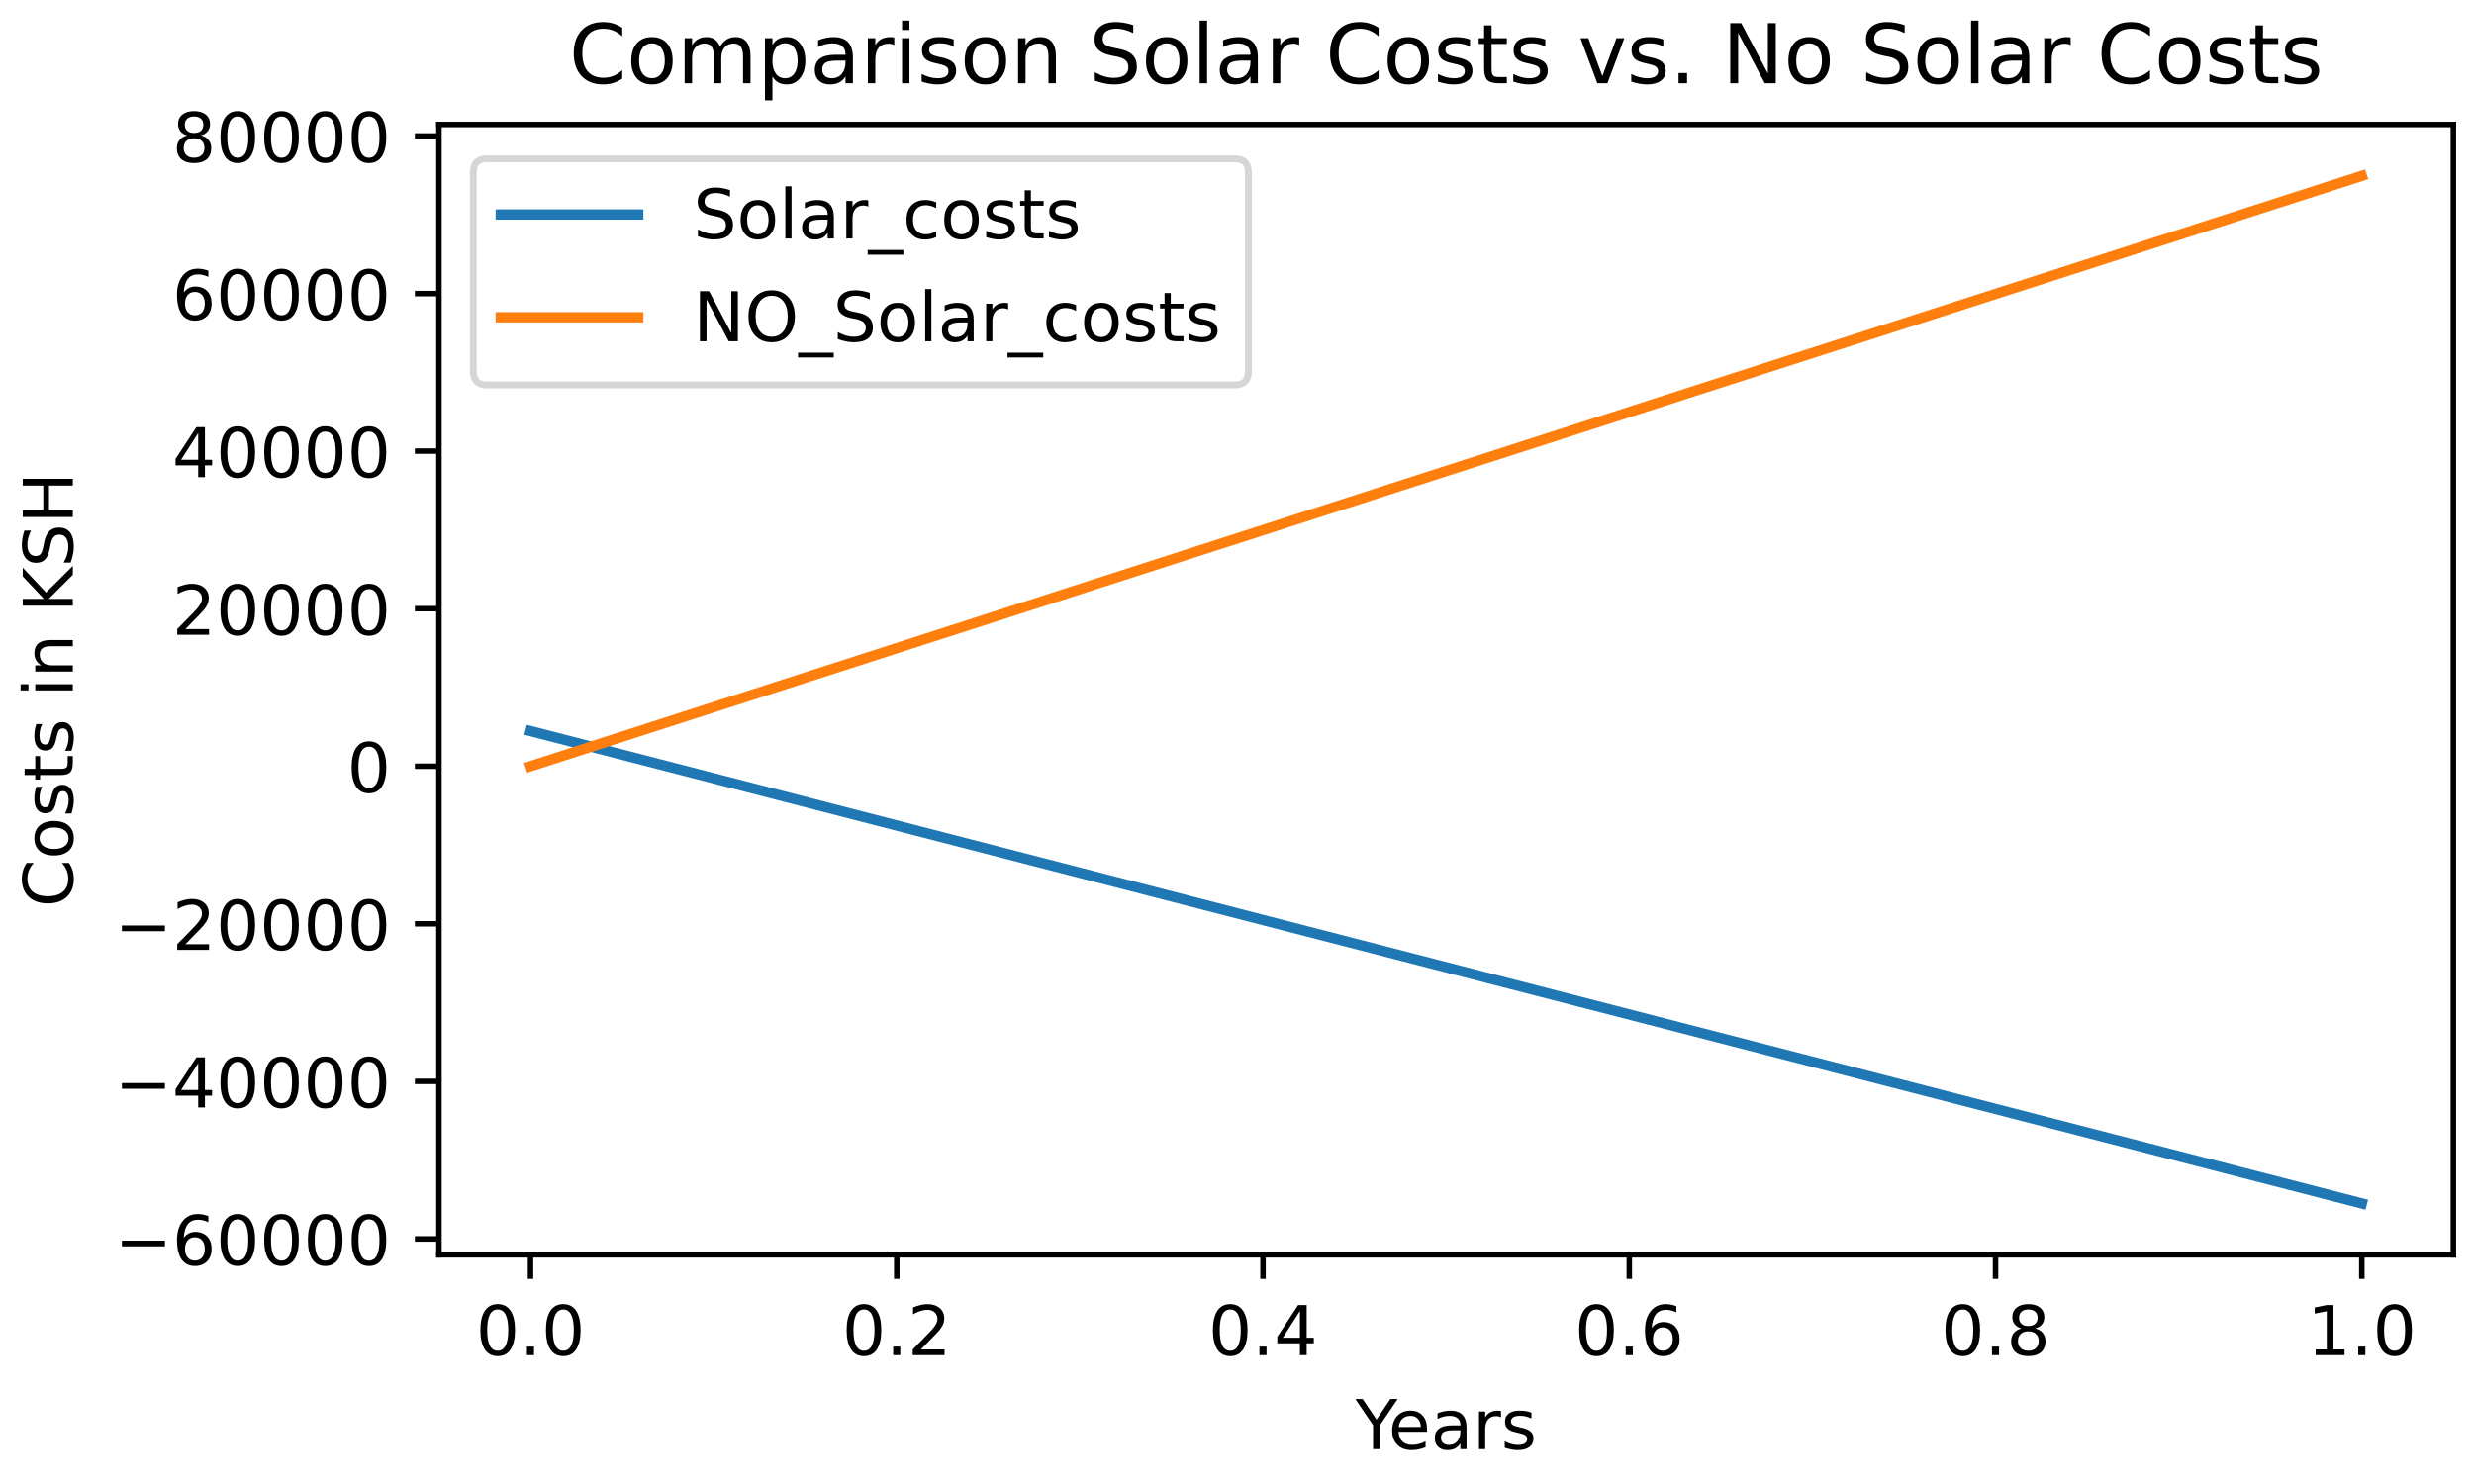
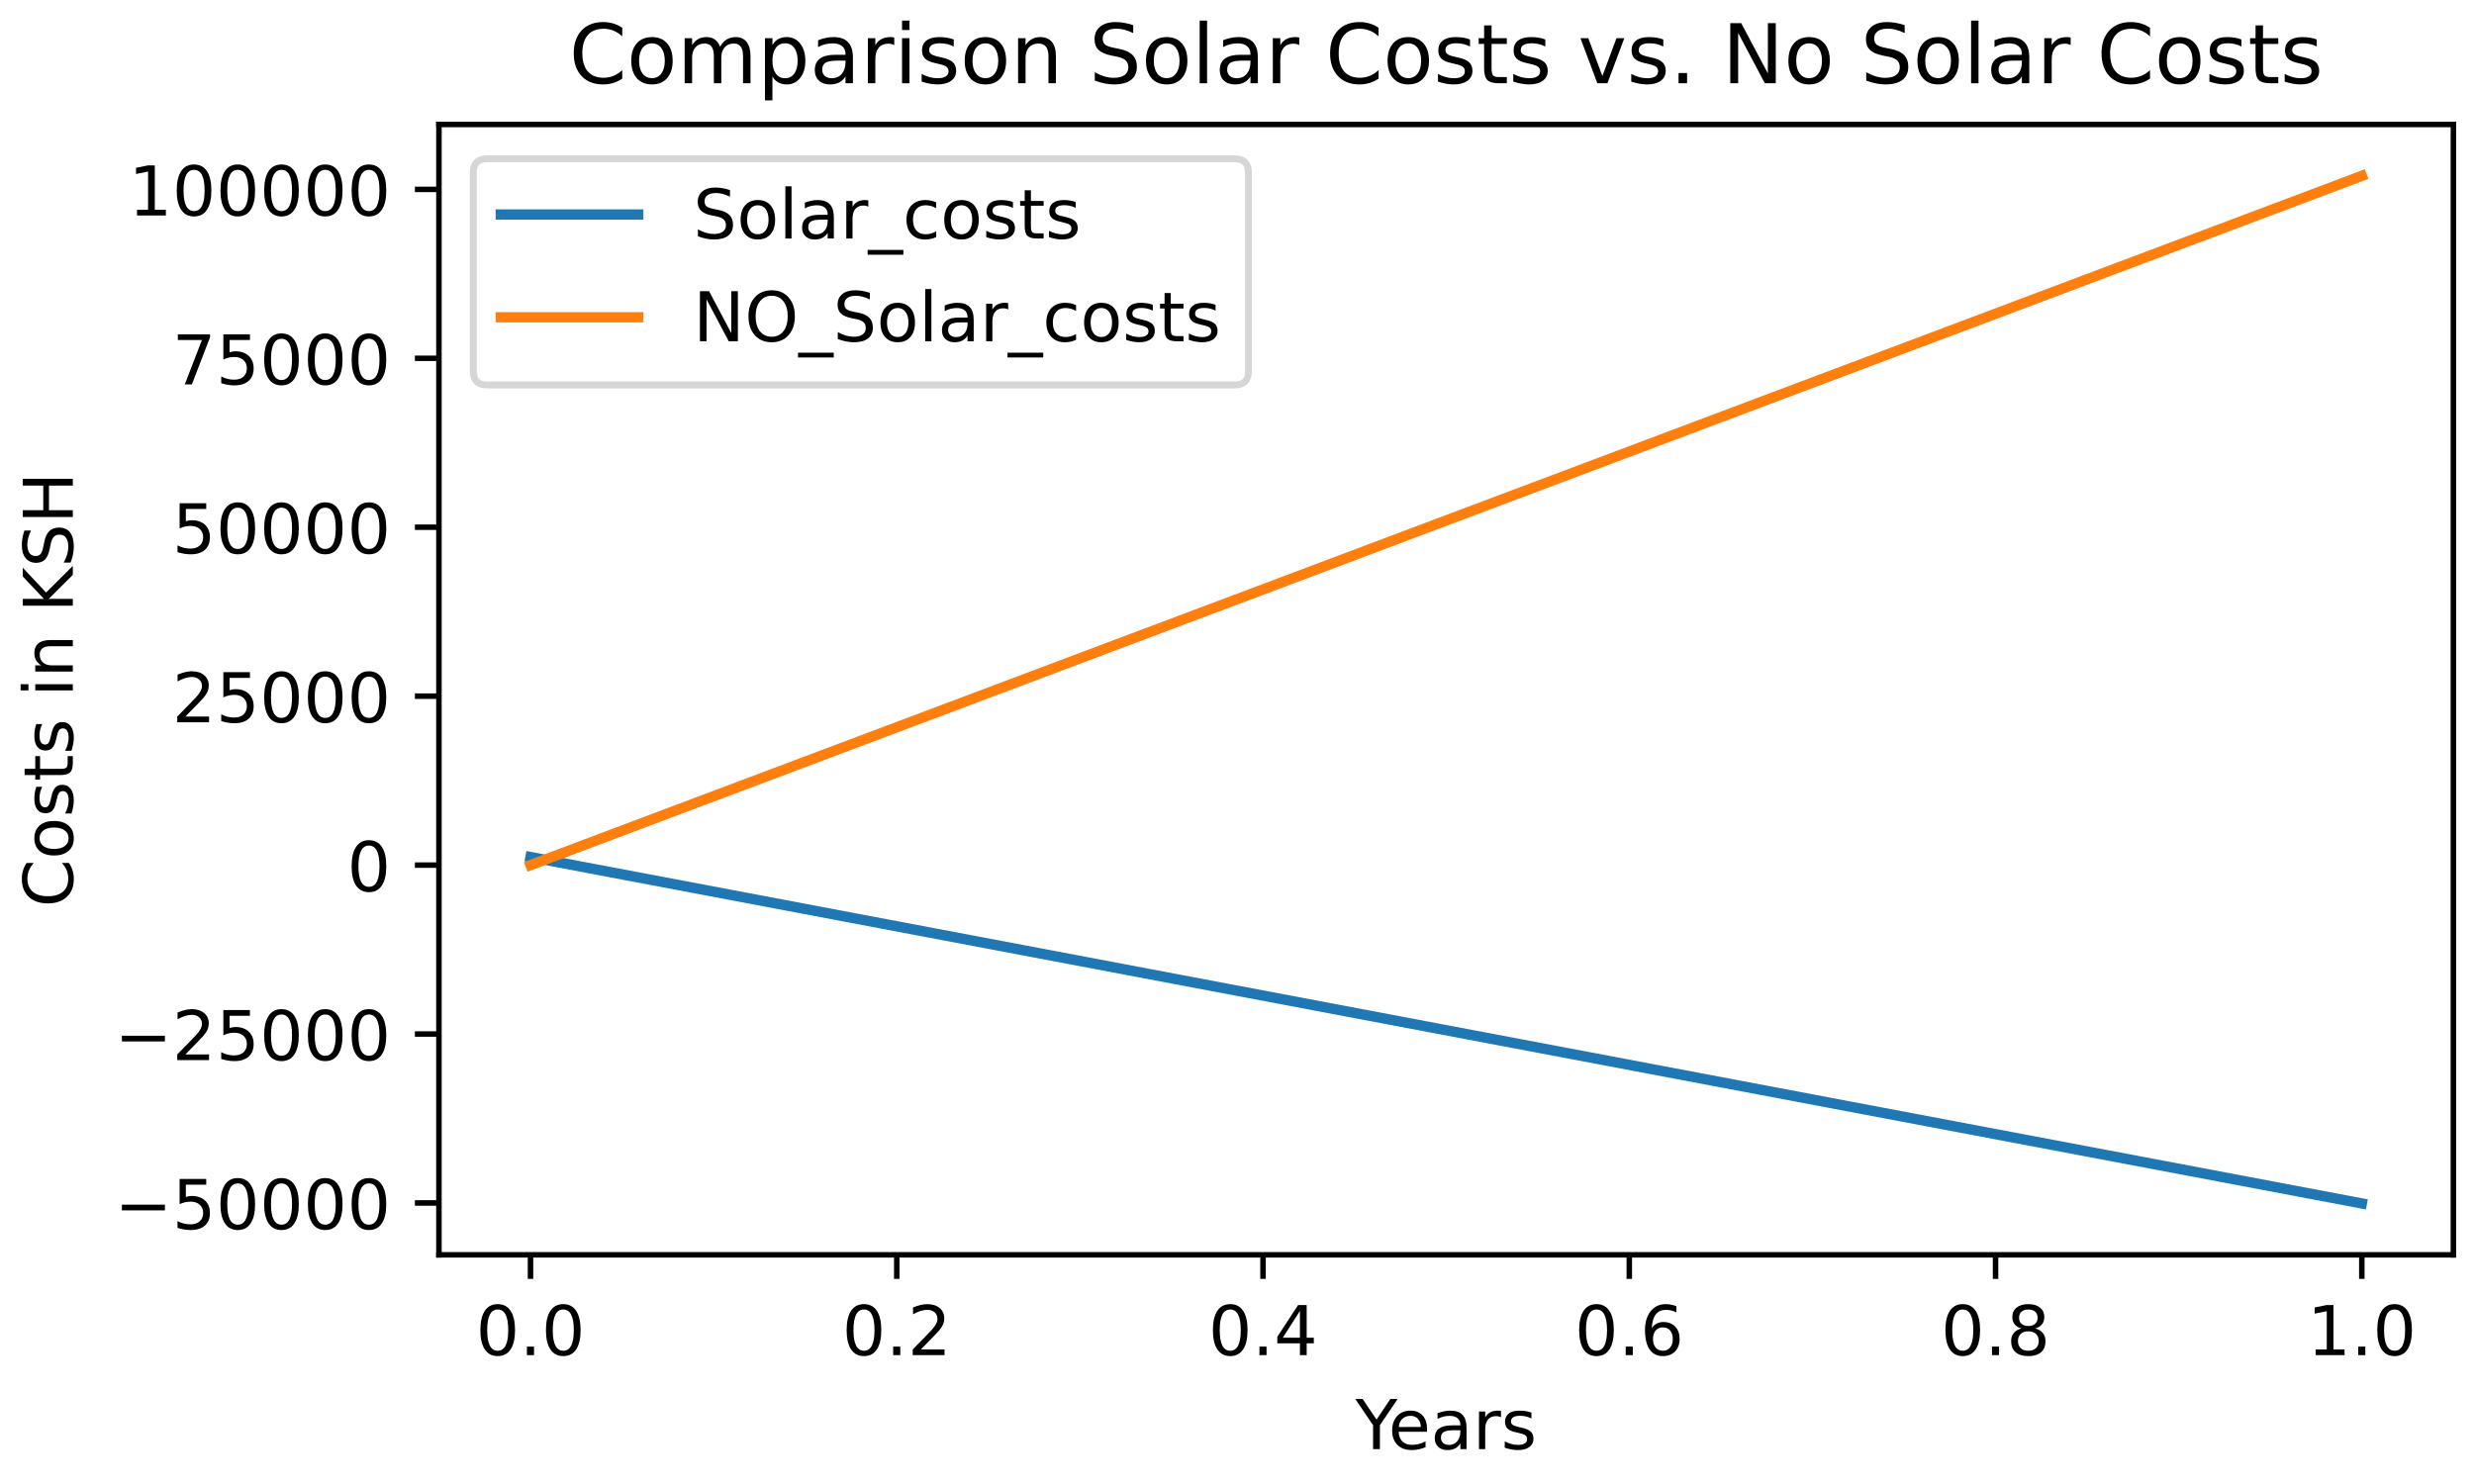
<svg xmlns="http://www.w3.org/2000/svg" xmlns:xlink="http://www.w3.org/1999/xlink" width="360pt" height="216pt" viewBox="0 0 360 216" version="1.1">
  <defs>
    <style type="text/css">*{stroke-linejoin: round; stroke-linecap: butt}</style>
  </defs>
  <g id="figure_1">
    <g id="patch_1">
      <path d="M 0 216  L 360 216  L 360 0  L 0 0  z " style="fill: #ffffff" />
    </g>
    <g id="axes_1">
      <g id="patch_2">
        <path d="M 63.871 182.644  L 357 182.644  L 357 18.118  L 63.871 18.118  z " style="fill: #ffffff" />
      </g>
      <g id="matplotlib.axis_1">
        <g id="xtick_1">
          <g id="line2d_1">
            <defs>
-               <path id="mde63a8740f" d="M 0 0  L 0 3.5  " style="stroke: #000000; stroke-width: 0.8" />
-             </defs>
-             <g>
-               <use xlink:href="#mde63a8740f" x="77.195" y="182.644" style="stroke: #000000; stroke-width: 0.8" />
+               <path id="m8842b453f6" d="M 0 0  L 0 3.5  " style="stroke: #000000; stroke-width: 0.8" />
+             </defs>
+             <g>
+               <use xlink:href="#m8842b453f6" x="77.195" y="182.644" style="stroke: #000000; stroke-width: 0.8" />
            </g>
          </g>
          <g id="text_1">
            <g transform="translate(69.24304 197.2419) scale(0.1 -0.1)">
              <defs>
                <path id="DejaVuSans-30" d="M 2034 4250  Q 1547 4250 1301 3770  Q 1056 3291 1056 2328  Q 1056 1369 1301 889  Q 1547 409 2034 409  Q 2525 409 2770 889  Q 3016 1369 3016 2328  Q 3016 3291 2770 3770  Q 2525 4250 2034 4250  z M 2034 4750  Q 2819 4750 3233 4129  Q 3647 3509 3647 2328  Q 3647 1150 3233 529  Q 2819 -91 2034 -91  Q 1250 -91 836 529  Q 422 1150 422 2328  Q 422 3509 836 4129  Q 1250 4750 2034 4750  z " transform="scale(0.015625)" />
                <path id="DejaVuSans-2e" d="M 684 794  L 1344 794  L 1344 0  L 684 0  L 684 794  z " transform="scale(0.015625)" />
              </defs>
              <use xlink:href="#DejaVuSans-30" />
              <use xlink:href="#DejaVuSans-2e" x="63.623" />
              <use xlink:href="#DejaVuSans-30" x="95.41" />
            </g>
          </g>
        </g>
        <g id="xtick_2">
          <g id="line2d_2">
            <g>
-               <use xlink:href="#mde63a8740f" x="130.491" y="182.644" style="stroke: #000000; stroke-width: 0.8" />
+               <use xlink:href="#m8842b453f6" x="130.491" y="182.644" style="stroke: #000000; stroke-width: 0.8" />
            </g>
          </g>
          <g id="text_2">
            <g transform="translate(122.5393 197.2419) scale(0.1 -0.1)">
              <defs>
                <path id="DejaVuSans-32" d="M 1228 531  L 3431 531  L 3431 0  L 469 0  L 469 531  Q 828 903 1448 1529  Q 2069 2156 2228 2338  Q 2531 2678 2651 2914  Q 2772 3150 2772 3378  Q 2772 3750 2511 3984  Q 2250 4219 1831 4219  Q 1534 4219 1204 4116  Q 875 4013 500 3803  L 500 4441  Q 881 4594 1212 4672  Q 1544 4750 1819 4750  Q 2544 4750 2975 4387  Q 3406 4025 3406 3419  Q 3406 3131 3298 2873  Q 3191 2616 2906 2266  Q 2828 2175 2409 1742  Q 1991 1309 1228 531  z " transform="scale(0.015625)" />
              </defs>
              <use xlink:href="#DejaVuSans-30" />
              <use xlink:href="#DejaVuSans-2e" x="63.623" />
              <use xlink:href="#DejaVuSans-32" x="95.41" />
            </g>
          </g>
        </g>
        <g id="xtick_3">
          <g id="line2d_3">
            <g>
-               <use xlink:href="#mde63a8740f" x="183.787" y="182.644" style="stroke: #000000; stroke-width: 0.8" />
+               <use xlink:href="#m8842b453f6" x="183.787" y="182.644" style="stroke: #000000; stroke-width: 0.8" />
            </g>
          </g>
          <g id="text_3">
            <g transform="translate(175.8355 197.2419) scale(0.1 -0.1)">
              <defs>
                <path id="DejaVuSans-34" d="M 2419 4116  L 825 1625  L 2419 1625  L 2419 4116  z M 2253 4666  L 3047 4666  L 3047 1625  L 3713 1625  L 3713 1100  L 3047 1100  L 3047 0  L 2419 0  L 2419 1100  L 313 1100  L 313 1709  L 2253 4666  z " transform="scale(0.015625)" />
              </defs>
              <use xlink:href="#DejaVuSans-30" />
              <use xlink:href="#DejaVuSans-2e" x="63.623" />
              <use xlink:href="#DejaVuSans-34" x="95.41" />
            </g>
          </g>
        </g>
        <g id="xtick_4">
          <g id="line2d_4">
            <g>
-               <use xlink:href="#mde63a8740f" x="237.083" y="182.644" style="stroke: #000000; stroke-width: 0.8" />
+               <use xlink:href="#m8842b453f6" x="237.083" y="182.644" style="stroke: #000000; stroke-width: 0.8" />
            </g>
          </g>
          <g id="text_4">
            <g transform="translate(229.1317 197.2419) scale(0.1 -0.1)">
              <defs>
                <path id="DejaVuSans-36" d="M 2113 2584  Q 1688 2584 1439 2293  Q 1191 2003 1191 1497  Q 1191 994 1439 701  Q 1688 409 2113 409  Q 2538 409 2786 701  Q 3034 994 3034 1497  Q 3034 2003 2786 2293  Q 2538 2584 2113 2584  z M 3366 4563  L 3366 3988  Q 3128 4100 2886 4159  Q 2644 4219 2406 4219  Q 1781 4219 1451 3797  Q 1122 3375 1075 2522  Q 1259 2794 1537 2939  Q 1816 3084 2150 3084  Q 2853 3084 3261 2657  Q 3669 2231 3669 1497  Q 3669 778 3244 343  Q 2819 -91 2113 -91  Q 1303 -91 875 529  Q 447 1150 447 2328  Q 447 3434 972 4092  Q 1497 4750 2381 4750  Q 2619 4750 2861 4703  Q 3103 4656 3366 4563  z " transform="scale(0.015625)" />
              </defs>
              <use xlink:href="#DejaVuSans-30" />
              <use xlink:href="#DejaVuSans-2e" x="63.623" />
              <use xlink:href="#DejaVuSans-36" x="95.41" />
            </g>
          </g>
        </g>
        <g id="xtick_5">
          <g id="line2d_5">
            <g>
-               <use xlink:href="#mde63a8740f" x="290.379" y="182.644" style="stroke: #000000; stroke-width: 0.8" />
+               <use xlink:href="#m8842b453f6" x="290.379" y="182.644" style="stroke: #000000; stroke-width: 0.8" />
            </g>
          </g>
          <g id="text_5">
            <g transform="translate(282.4279 197.2419) scale(0.1 -0.1)">
              <defs>
                <path id="DejaVuSans-38" d="M 2034 2216  Q 1584 2216 1326 1975  Q 1069 1734 1069 1313  Q 1069 891 1326 650  Q 1584 409 2034 409  Q 2484 409 2743 651  Q 3003 894 3003 1313  Q 3003 1734 2745 1975  Q 2488 2216 2034 2216  z M 1403 2484  Q 997 2584 770 2862  Q 544 3141 544 3541  Q 544 4100 942 4425  Q 1341 4750 2034 4750  Q 2731 4750 3128 4425  Q 3525 4100 3525 3541  Q 3525 3141 3298 2862  Q 3072 2584 2669 2484  Q 3125 2378 3379 2068  Q 3634 1759 3634 1313  Q 3634 634 3220 271  Q 2806 -91 2034 -91  Q 1263 -91 848 271  Q 434 634 434 1313  Q 434 1759 690 2068  Q 947 2378 1403 2484  z M 1172 3481  Q 1172 3119 1398 2916  Q 1625 2713 2034 2713  Q 2441 2713 2670 2916  Q 2900 3119 2900 3481  Q 2900 3844 2670 4047  Q 2441 4250 2034 4250  Q 1625 4250 1398 4047  Q 1172 3844 1172 3481  z " transform="scale(0.015625)" />
              </defs>
              <use xlink:href="#DejaVuSans-30" />
              <use xlink:href="#DejaVuSans-2e" x="63.623" />
              <use xlink:href="#DejaVuSans-38" x="95.41" />
            </g>
          </g>
        </g>
        <g id="xtick_6">
          <g id="line2d_6">
            <g>
-               <use xlink:href="#mde63a8740f" x="343.676" y="182.644" style="stroke: #000000; stroke-width: 0.8" />
+               <use xlink:href="#m8842b453f6" x="343.676" y="182.644" style="stroke: #000000; stroke-width: 0.8" />
            </g>
          </g>
          <g id="text_6">
            <g transform="translate(335.7241 197.2419) scale(0.1 -0.1)">
              <defs>
                <path id="DejaVuSans-31" d="M 794 531  L 1825 531  L 1825 4091  L 703 3866  L 703 4441  L 1819 4666  L 2450 4666  L 2450 531  L 3481 531  L 3481 0  L 794 0  L 794 531  z " transform="scale(0.015625)" />
              </defs>
              <use xlink:href="#DejaVuSans-31" />
              <use xlink:href="#DejaVuSans-2e" x="63.623" />
              <use xlink:href="#DejaVuSans-30" x="95.41" />
            </g>
          </g>
        </g>
        <g id="text_7">
          <g transform="translate(197.243 210.9201) scale(0.1 -0.1)">
            <defs>
              <path id="DejaVuSans-59" d="M -13 4666  L 666 4666  L 1959 2747  L 3244 4666  L 3922 4666  L 2272 2222  L 2272 0  L 1638 0  L 1638 2222  L -13 4666  z " transform="scale(0.015625)" />
              <path id="DejaVuSans-65" d="M 3597 1894  L 3597 1613  L 953 1613  Q 991 1019 1311 708  Q 1631 397 2203 397  Q 2534 397 2845 478  Q 3156 559 3463 722  L 3463 178  Q 3153 47 2828 -22  Q 2503 -91 2169 -91  Q 1331 -91 842 396  Q 353 884 353 1716  Q 353 2575 817 3079  Q 1281 3584 2069 3584  Q 2775 3584 3186 3129  Q 3597 2675 3597 1894  z M 3022 2063  Q 3016 2534 2758 2815  Q 2500 3097 2075 3097  Q 1594 3097 1305 2825  Q 1016 2553 972 2059  L 3022 2063  z " transform="scale(0.015625)" />
              <path id="DejaVuSans-61" d="M 2194 1759  Q 1497 1759 1228 1600  Q 959 1441 959 1056  Q 959 750 1161 570  Q 1363 391 1709 391  Q 2188 391 2477 730  Q 2766 1069 2766 1631  L 2766 1759  L 2194 1759  z M 3341 1997  L 3341 0  L 2766 0  L 2766 531  Q 2569 213 2275 61  Q 1981 -91 1556 -91  Q 1019 -91 701 211  Q 384 513 384 1019  Q 384 1609 779 1909  Q 1175 2209 1959 2209  L 2766 2209  L 2766 2266  Q 2766 2663 2505 2880  Q 2244 3097 1772 3097  Q 1472 3097 1187 3025  Q 903 2953 641 2809  L 641 3341  Q 956 3463 1253 3523  Q 1550 3584 1831 3584  Q 2591 3584 2966 3190  Q 3341 2797 3341 1997  z " transform="scale(0.015625)" />
              <path id="DejaVuSans-72" d="M 2631 2963  Q 2534 3019 2420 3045  Q 2306 3072 2169 3072  Q 1681 3072 1420 2755  Q 1159 2438 1159 1844  L 1159 0  L 581 0  L 581 3500  L 1159 3500  L 1159 2956  Q 1341 3275 1631 3429  Q 1922 3584 2338 3584  Q 2397 3584 2469 3576  Q 2541 3569 2628 3553  L 2631 2963  z " transform="scale(0.015625)" />
              <path id="DejaVuSans-73" d="M 2834 3397  L 2834 2853  Q 2591 2978 2328 3040  Q 2066 3103 1784 3103  Q 1356 3103 1142 2972  Q 928 2841 928 2578  Q 928 2378 1081 2264  Q 1234 2150 1697 2047  L 1894 2003  Q 2506 1872 2764 1633  Q 3022 1394 3022 966  Q 3022 478 2636 193  Q 2250 -91 1575 -91  Q 1294 -91 989 -36  Q 684 19 347 128  L 347 722  Q 666 556 975 473  Q 1284 391 1588 391  Q 1994 391 2212 530  Q 2431 669 2431 922  Q 2431 1156 2273 1281  Q 2116 1406 1581 1522  L 1381 1569  Q 847 1681 609 1914  Q 372 2147 372 2553  Q 372 3047 722 3315  Q 1072 3584 1716 3584  Q 2034 3584 2315 3537  Q 2597 3491 2834 3397  z " transform="scale(0.015625)" />
            </defs>
            <use xlink:href="#DejaVuSans-59" />
            <use xlink:href="#DejaVuSans-65" x="47.834" />
            <use xlink:href="#DejaVuSans-61" x="109.357" />
            <use xlink:href="#DejaVuSans-72" x="170.637" />
            <use xlink:href="#DejaVuSans-73" x="211.75" />
          </g>
        </g>
      </g>
      <g id="matplotlib.axis_2">
        <g id="ytick_1">
          <g id="line2d_7">
            <defs>
-               <path id="m57708ed0dc" d="M 0 0  L -3.5 0  " style="stroke: #000000; stroke-width: 0.8" />
-             </defs>
-             <g>
-               <use xlink:href="#m57708ed0dc" x="63.871" y="180.327" style="stroke: #000000; stroke-width: 0.8" />
+               <path id="m6900ee5a90" d="M 0 0  L -3.5 0  " style="stroke: #000000; stroke-width: 0.8" />
+             </defs>
+             <g>
+               <use xlink:href="#m6900ee5a90" x="63.871" y="175.094" style="stroke: #000000; stroke-width: 0.8" />
            </g>
          </g>
          <g id="text_8">
-             <g transform="translate(16.67836 184.1263) scale(0.1 -0.1)">
+             <g transform="translate(16.67836 178.8933) scale(0.1 -0.1)">
              <defs>
                <path id="DejaVuSans-2212" d="M 678 2272  L 4684 2272  L 4684 1741  L 678 1741  L 678 2272  z " transform="scale(0.015625)" />
+                 <path id="DejaVuSans-35" d="M 691 4666  L 3169 4666  L 3169 4134  L 1269 4134  L 1269 2991  Q 1406 3038 1543 3061  Q 1681 3084 1819 3084  Q 2600 3084 3056 2656  Q 3513 2228 3513 1497  Q 3513 744 3044 326  Q 2575 -91 1722 -91  Q 1428 -91 1123 -41  Q 819 9 494 109  L 494 744  Q 775 591 1075 516  Q 1375 441 1709 441  Q 2250 441 2565 725  Q 2881 1009 2881 1497  Q 2881 1984 2565 2268  Q 2250 2553 1709 2553  Q 1456 2553 1204 2497  Q 953 2441 691 2322  L 691 4666  z " transform="scale(0.015625)" />
              </defs>
              <use xlink:href="#DejaVuSans-2212" />
-               <use xlink:href="#DejaVuSans-36" x="83.789" />
+               <use xlink:href="#DejaVuSans-35" x="83.789" />
              <use xlink:href="#DejaVuSans-30" x="147.412" />
              <use xlink:href="#DejaVuSans-30" x="211.035" />
              <use xlink:href="#DejaVuSans-30" x="274.658" />
              <use xlink:href="#DejaVuSans-30" x="338.281" />
            </g>
          </g>
        </g>
        <g id="ytick_2">
          <g id="line2d_8">
            <g>
-               <use xlink:href="#m57708ed0dc" x="63.871" y="157.394" style="stroke: #000000; stroke-width: 0.8" />
+               <use xlink:href="#m6900ee5a90" x="63.871" y="150.506" style="stroke: #000000; stroke-width: 0.8" />
            </g>
          </g>
          <g id="text_9">
-             <g transform="translate(16.67836 161.1931) scale(0.1 -0.1)">
+             <g transform="translate(16.67836 154.3049) scale(0.1 -0.1)">
              <use xlink:href="#DejaVuSans-2212" />
-               <use xlink:href="#DejaVuSans-34" x="83.789" />
-               <use xlink:href="#DejaVuSans-30" x="147.412" />
+               <use xlink:href="#DejaVuSans-32" x="83.789" />
+               <use xlink:href="#DejaVuSans-35" x="147.412" />
              <use xlink:href="#DejaVuSans-30" x="211.035" />
              <use xlink:href="#DejaVuSans-30" x="274.658" />
              <use xlink:href="#DejaVuSans-30" x="338.281" />
            </g>
          </g>
        </g>
        <g id="ytick_3">
          <g id="line2d_9">
            <g>
-               <use xlink:href="#m57708ed0dc" x="63.871" y="134.461" style="stroke: #000000; stroke-width: 0.8" />
+               <use xlink:href="#m6900ee5a90" x="63.871" y="125.917" style="stroke: #000000; stroke-width: 0.8" />
            </g>
          </g>
          <g id="text_10">
-             <g transform="translate(16.67836 138.2599) scale(0.1 -0.1)">
-               <use xlink:href="#DejaVuSans-2212" />
-               <use xlink:href="#DejaVuSans-32" x="83.789" />
-               <use xlink:href="#DejaVuSans-30" x="147.412" />
-               <use xlink:href="#DejaVuSans-30" x="211.035" />
-               <use xlink:href="#DejaVuSans-30" x="274.658" />
-               <use xlink:href="#DejaVuSans-30" x="338.281" />
+             <g transform="translate(50.50805 129.7166) scale(0.1 -0.1)">
+               <use xlink:href="#DejaVuSans-30" />
            </g>
          </g>
        </g>
        <g id="ytick_4">
          <g id="line2d_10">
            <g>
-               <use xlink:href="#m57708ed0dc" x="63.871" y="111.527" style="stroke: #000000; stroke-width: 0.8" />
+               <use xlink:href="#m6900ee5a90" x="63.871" y="101.329" style="stroke: #000000; stroke-width: 0.8" />
            </g>
          </g>
          <g id="text_11">
-             <g transform="translate(50.50805 115.3267) scale(0.1 -0.1)">
-               <use xlink:href="#DejaVuSans-30" />
+             <g transform="translate(25.05805 105.1282) scale(0.1 -0.1)">
+               <use xlink:href="#DejaVuSans-32" />
+               <use xlink:href="#DejaVuSans-35" x="63.623" />
+               <use xlink:href="#DejaVuSans-30" x="127.246" />
+               <use xlink:href="#DejaVuSans-30" x="190.869" />
+               <use xlink:href="#DejaVuSans-30" x="254.492" />
            </g>
          </g>
        </g>
        <g id="ytick_5">
          <g id="line2d_11">
            <g>
-               <use xlink:href="#m57708ed0dc" x="63.871" y="88.594" style="stroke: #000000; stroke-width: 0.8" />
+               <use xlink:href="#m6900ee5a90" x="63.871" y="76.741" style="stroke: #000000; stroke-width: 0.8" />
            </g>
          </g>
          <g id="text_12">
-             <g transform="translate(25.05805 92.39351) scale(0.1 -0.1)">
-               <use xlink:href="#DejaVuSans-32" />
+             <g transform="translate(25.05805 80.53981) scale(0.1 -0.1)">
+               <use xlink:href="#DejaVuSans-35" />
              <use xlink:href="#DejaVuSans-30" x="63.623" />
              <use xlink:href="#DejaVuSans-30" x="127.246" />
              <use xlink:href="#DejaVuSans-30" x="190.869" />
              <use xlink:href="#DejaVuSans-30" x="254.492" />
            </g>
          </g>
        </g>
        <g id="ytick_6">
          <g id="line2d_12">
            <g>
-               <use xlink:href="#m57708ed0dc" x="63.871" y="65.661" style="stroke: #000000; stroke-width: 0.8" />
+               <use xlink:href="#m6900ee5a90" x="63.871" y="52.152" style="stroke: #000000; stroke-width: 0.8" />
            </g>
          </g>
          <g id="text_13">
-             <g transform="translate(25.05805 69.4603) scale(0.1 -0.1)">
-               <use xlink:href="#DejaVuSans-34" />
+             <g transform="translate(25.05805 55.95144) scale(0.1 -0.1)">
+               <defs>
+                 <path id="DejaVuSans-37" d="M 525 4666  L 3525 4666  L 3525 4397  L 1831 0  L 1172 0  L 2766 4134  L 525 4134  L 525 4666  z " transform="scale(0.015625)" />
+               </defs>
+               <use xlink:href="#DejaVuSans-37" />
+               <use xlink:href="#DejaVuSans-35" x="63.623" />
+               <use xlink:href="#DejaVuSans-30" x="127.246" />
+               <use xlink:href="#DejaVuSans-30" x="190.869" />
+               <use xlink:href="#DejaVuSans-30" x="254.492" />
+             </g>
+           </g>
+         </g>
+         <g id="ytick_7">
+           <g id="line2d_13">
+             <g>
+               <use xlink:href="#m6900ee5a90" x="63.871" y="27.564" style="stroke: #000000; stroke-width: 0.8" />
+             </g>
+           </g>
+           <g id="text_14">
+             <g transform="translate(18.69555 31.36307) scale(0.1 -0.1)">
+               <use xlink:href="#DejaVuSans-31" />
              <use xlink:href="#DejaVuSans-30" x="63.623" />
              <use xlink:href="#DejaVuSans-30" x="127.246" />
              <use xlink:href="#DejaVuSans-30" x="190.869" />
              <use xlink:href="#DejaVuSans-30" x="254.492" />
-             </g>
-           </g>
-         </g>
-         <g id="ytick_7">
-           <g id="line2d_13">
-             <g>
-               <use xlink:href="#m57708ed0dc" x="63.871" y="42.728" style="stroke: #000000; stroke-width: 0.8" />
-             </g>
-           </g>
-           <g id="text_14">
-             <g transform="translate(25.05805 46.5271) scale(0.1 -0.1)">
-               <use xlink:href="#DejaVuSans-36" />
-               <use xlink:href="#DejaVuSans-30" x="63.623" />
-               <use xlink:href="#DejaVuSans-30" x="127.246" />
-               <use xlink:href="#DejaVuSans-30" x="190.869" />
-               <use xlink:href="#DejaVuSans-30" x="254.492" />
-             </g>
-           </g>
-         </g>
-         <g id="ytick_8">
-           <g id="line2d_14">
-             <g>
-               <use xlink:href="#m57708ed0dc" x="63.871" y="19.795" style="stroke: #000000; stroke-width: 0.8" />
-             </g>
-           </g>
-           <g id="text_15">
-             <g transform="translate(25.05805 23.5939) scale(0.1 -0.1)">
-               <use xlink:href="#DejaVuSans-38" />
-               <use xlink:href="#DejaVuSans-30" x="63.623" />
-               <use xlink:href="#DejaVuSans-30" x="127.246" />
-               <use xlink:href="#DejaVuSans-30" x="190.869" />
-               <use xlink:href="#DejaVuSans-30" x="254.492" />
-             </g>
-           </g>
-         </g>
-         <g id="text_16">
+               <use xlink:href="#DejaVuSans-30" x="318.115" />
+             </g>
+           </g>
+         </g>
+         <g id="text_15">
          <g transform="translate(10.59868 132.0505) rotate(-90) scale(0.1 -0.1)">
            <defs>
              <path id="DejaVuSans-43" d="M 4122 4306  L 4122 3641  Q 3803 3938 3442 4084  Q 3081 4231 2675 4231  Q 1875 4231 1450 3742  Q 1025 3253 1025 2328  Q 1025 1406 1450 917  Q 1875 428 2675 428  Q 3081 428 3442 575  Q 3803 722 4122 1019  L 4122 359  Q 3791 134 3420 21  Q 3050 -91 2638 -91  Q 1578 -91 968 557  Q 359 1206 359 2328  Q 359 3453 968 4101  Q 1578 4750 2638 4750  Q 3056 4750 3426 4639  Q 3797 4528 4122 4306  z " transform="scale(0.015625)" />
              <path id="DejaVuSans-6f" d="M 1959 3097  Q 1497 3097 1228 2736  Q 959 2375 959 1747  Q 959 1119 1226 758  Q 1494 397 1959 397  Q 2419 397 2687 759  Q 2956 1122 2956 1747  Q 2956 2369 2687 2733  Q 2419 3097 1959 3097  z M 1959 3584  Q 2709 3584 3137 3096  Q 3566 2609 3566 1747  Q 3566 888 3137 398  Q 2709 -91 1959 -91  Q 1206 -91 779 398  Q 353 888 353 1747  Q 353 2609 779 3096  Q 1206 3584 1959 3584  z " transform="scale(0.015625)" />
              <path id="DejaVuSans-74" d="M 1172 4494  L 1172 3500  L 2356 3500  L 2356 3053  L 1172 3053  L 1172 1153  Q 1172 725 1289 603  Q 1406 481 1766 481  L 2356 481  L 2356 0  L 1766 0  Q 1100 0 847 248  Q 594 497 594 1153  L 594 3053  L 172 3053  L 172 3500  L 594 3500  L 594 4494  L 1172 4494  z " transform="scale(0.015625)" />
              <path id="DejaVuSans-20" transform="scale(0.015625)" />
              <path id="DejaVuSans-69" d="M 603 3500  L 1178 3500  L 1178 0  L 603 0  L 603 3500  z M 603 4863  L 1178 4863  L 1178 4134  L 603 4134  L 603 4863  z " transform="scale(0.015625)" />
              <path id="DejaVuSans-6e" d="M 3513 2113  L 3513 0  L 2938 0  L 2938 2094  Q 2938 2591 2744 2837  Q 2550 3084 2163 3084  Q 1697 3084 1428 2787  Q 1159 2491 1159 1978  L 1159 0  L 581 0  L 581 3500  L 1159 3500  L 1159 2956  Q 1366 3272 1645 3428  Q 1925 3584 2291 3584  Q 2894 3584 3203 3211  Q 3513 2838 3513 2113  z " transform="scale(0.015625)" />
              <path id="DejaVuSans-4b" d="M 628 4666  L 1259 4666  L 1259 2694  L 3353 4666  L 4166 4666  L 1850 2491  L 4331 0  L 3500 0  L 1259 2247  L 1259 0  L 628 0  L 628 4666  z " transform="scale(0.015625)" />
              <path id="DejaVuSans-53" d="M 3425 4513  L 3425 3897  Q 3066 4069 2747 4153  Q 2428 4238 2131 4238  Q 1616 4238 1336 4038  Q 1056 3838 1056 3469  Q 1056 3159 1242 3001  Q 1428 2844 1947 2747  L 2328 2669  Q 3034 2534 3370 2195  Q 3706 1856 3706 1288  Q 3706 609 3251 259  Q 2797 -91 1919 -91  Q 1588 -91 1214 -16  Q 841 59 441 206  L 441 856  Q 825 641 1194 531  Q 1563 422 1919 422  Q 2459 422 2753 634  Q 3047 847 3047 1241  Q 3047 1584 2836 1778  Q 2625 1972 2144 2069  L 1759 2144  Q 1053 2284 737 2584  Q 422 2884 422 3419  Q 422 4038 858 4394  Q 1294 4750 2059 4750  Q 2388 4750 2728 4690  Q 3069 4631 3425 4513  z " transform="scale(0.015625)" />
              <path id="DejaVuSans-48" d="M 628 4666  L 1259 4666  L 1259 2753  L 3553 2753  L 3553 4666  L 4184 4666  L 4184 0  L 3553 0  L 3553 2222  L 1259 2222  L 1259 0  L 628 0  L 628 4666  z " transform="scale(0.015625)" />
            </defs>
            <use xlink:href="#DejaVuSans-43" />
            <use xlink:href="#DejaVuSans-6f" x="69.824" />
            <use xlink:href="#DejaVuSans-73" x="131.006" />
            <use xlink:href="#DejaVuSans-74" x="183.105" />
            <use xlink:href="#DejaVuSans-73" x="222.314" />
            <use xlink:href="#DejaVuSans-20" x="274.414" />
            <use xlink:href="#DejaVuSans-69" x="306.201" />
            <use xlink:href="#DejaVuSans-6e" x="333.984" />
            <use xlink:href="#DejaVuSans-20" x="397.363" />
            <use xlink:href="#DejaVuSans-4b" x="429.15" />
            <use xlink:href="#DejaVuSans-53" x="494.727" />
            <use xlink:href="#DejaVuSans-48" x="558.203" />
          </g>
        </g>
      </g>
+       <g id="line2d_14">
+         <path d="M 77.195 124.745  L 343.676 175.165  " clip-path="url(#pef0e140d70)" style="fill: none; stroke: #1f77b4; stroke-width: 1.5; stroke-linecap: square" />
+       </g>
      <g id="line2d_15">
-         <path d="M 77.195 106.409  L 343.676 175.165  " clip-path="url(#p49baed78ee)" style="fill: none; stroke: #1f77b4; stroke-width: 1.5; stroke-linecap: square" />
-       </g>
-       <g id="line2d_16">
-         <path d="M 77.195 111.527  L 343.676 25.597  " clip-path="url(#p49baed78ee)" style="fill: none; stroke: #ff7f0e; stroke-width: 1.5; stroke-linecap: square" />
+         <path d="M 77.195 125.917  L 343.676 25.597  " clip-path="url(#pef0e140d70)" style="fill: none; stroke: #ff7f0e; stroke-width: 1.5; stroke-linecap: square" />
      </g>
      <g id="patch_3">
        <path d="M 63.871 182.644  L 63.871 18.118  " style="fill: none; stroke: #000000; stroke-width: 0.8; stroke-linejoin: miter; stroke-linecap: square" />
      </g>
      <g id="patch_4">
        <path d="M 357 182.644  L 357 18.118  " style="fill: none; stroke: #000000; stroke-width: 0.8; stroke-linejoin: miter; stroke-linecap: square" />
      </g>
      <g id="patch_5">
        <path d="M 63.871 182.644  L 357 182.644  " style="fill: none; stroke: #000000; stroke-width: 0.8; stroke-linejoin: miter; stroke-linecap: square" />
      </g>
      <g id="patch_6">
        <path d="M 63.871 18.118  L 357 18.118  " style="fill: none; stroke: #000000; stroke-width: 0.8; stroke-linejoin: miter; stroke-linecap: square" />
      </g>
-       <g id="text_17">
+       <g id="text_16">
        <g transform="translate(82.81609 12.11837) scale(0.12 -0.12)">
          <defs>
            <path id="DejaVuSans-6d" d="M 3328 2828  Q 3544 3216 3844 3400  Q 4144 3584 4550 3584  Q 5097 3584 5394 3201  Q 5691 2819 5691 2113  L 5691 0  L 5113 0  L 5113 2094  Q 5113 2597 4934 2840  Q 4756 3084 4391 3084  Q 3944 3084 3684 2787  Q 3425 2491 3425 1978  L 3425 0  L 2847 0  L 2847 2094  Q 2847 2600 2669 2842  Q 2491 3084 2119 3084  Q 1678 3084 1418 2786  Q 1159 2488 1159 1978  L 1159 0  L 581 0  L 581 3500  L 1159 3500  L 1159 2956  Q 1356 3278 1631 3431  Q 1906 3584 2284 3584  Q 2666 3584 2933 3390  Q 3200 3197 3328 2828  z " transform="scale(0.015625)" />
            <path id="DejaVuSans-70" d="M 1159 525  L 1159 -1331  L 581 -1331  L 581 3500  L 1159 3500  L 1159 2969  Q 1341 3281 1617 3432  Q 1894 3584 2278 3584  Q 2916 3584 3314 3078  Q 3713 2572 3713 1747  Q 3713 922 3314 415  Q 2916 -91 2278 -91  Q 1894 -91 1617 61  Q 1341 213 1159 525  z M 3116 1747  Q 3116 2381 2855 2742  Q 2594 3103 2138 3103  Q 1681 3103 1420 2742  Q 1159 2381 1159 1747  Q 1159 1113 1420 752  Q 1681 391 2138 391  Q 2594 391 2855 752  Q 3116 1113 3116 1747  z " transform="scale(0.015625)" />
            <path id="DejaVuSans-6c" d="M 603 4863  L 1178 4863  L 1178 0  L 603 0  L 603 4863  z " transform="scale(0.015625)" />
            <path id="DejaVuSans-76" d="M 191 3500  L 800 3500  L 1894 563  L 2988 3500  L 3597 3500  L 2284 0  L 1503 0  L 191 3500  z " transform="scale(0.015625)" />
            <path id="DejaVuSans-4e" d="M 628 4666  L 1478 4666  L 3547 763  L 3547 4666  L 4159 4666  L 4159 0  L 3309 0  L 1241 3903  L 1241 0  L 628 0  L 628 4666  z " transform="scale(0.015625)" />
          </defs>
          <use xlink:href="#DejaVuSans-43" />
          <use xlink:href="#DejaVuSans-6f" x="69.824" />
          <use xlink:href="#DejaVuSans-6d" x="131.006" />
          <use xlink:href="#DejaVuSans-70" x="228.418" />
          <use xlink:href="#DejaVuSans-61" x="291.895" />
          <use xlink:href="#DejaVuSans-72" x="353.174" />
          <use xlink:href="#DejaVuSans-69" x="394.287" />
          <use xlink:href="#DejaVuSans-73" x="422.07" />
          <use xlink:href="#DejaVuSans-6f" x="474.17" />
          <use xlink:href="#DejaVuSans-6e" x="535.352" />
          <use xlink:href="#DejaVuSans-20" x="598.73" />
          <use xlink:href="#DejaVuSans-53" x="630.518" />
          <use xlink:href="#DejaVuSans-6f" x="693.994" />
          <use xlink:href="#DejaVuSans-6c" x="755.176" />
          <use xlink:href="#DejaVuSans-61" x="782.959" />
          <use xlink:href="#DejaVuSans-72" x="844.238" />
          <use xlink:href="#DejaVuSans-20" x="885.352" />
          <use xlink:href="#DejaVuSans-43" x="917.139" />
          <use xlink:href="#DejaVuSans-6f" x="986.963" />
          <use xlink:href="#DejaVuSans-73" x="1048.145" />
          <use xlink:href="#DejaVuSans-74" x="1100.244" />
          <use xlink:href="#DejaVuSans-73" x="1139.453" />
          <use xlink:href="#DejaVuSans-20" x="1191.553" />
          <use xlink:href="#DejaVuSans-76" x="1223.34" />
          <use xlink:href="#DejaVuSans-73" x="1282.52" />
          <use xlink:href="#DejaVuSans-2e" x="1334.619" />
          <use xlink:href="#DejaVuSans-20" x="1366.406" />
          <use xlink:href="#DejaVuSans-4e" x="1398.193" />
          <use xlink:href="#DejaVuSans-6f" x="1472.998" />
          <use xlink:href="#DejaVuSans-20" x="1534.18" />
          <use xlink:href="#DejaVuSans-53" x="1565.967" />
          <use xlink:href="#DejaVuSans-6f" x="1629.443" />
          <use xlink:href="#DejaVuSans-6c" x="1690.625" />
          <use xlink:href="#DejaVuSans-61" x="1718.408" />
          <use xlink:href="#DejaVuSans-72" x="1779.688" />
          <use xlink:href="#DejaVuSans-20" x="1820.801" />
          <use xlink:href="#DejaVuSans-43" x="1852.588" />
          <use xlink:href="#DejaVuSans-6f" x="1922.412" />
          <use xlink:href="#DejaVuSans-73" x="1983.594" />
          <use xlink:href="#DejaVuSans-74" x="2035.693" />
          <use xlink:href="#DejaVuSans-73" x="2074.902" />
        </g>
      </g>
      <g id="legend_1">
        <g id="patch_7">
          <path d="M 70.871 56.031  L 179.664 56.031  Q 181.664 56.031 181.664 54.031  L 181.664 25.118  Q 181.664 23.118 179.664 23.118  L 70.871 23.118  Q 68.871 23.118 68.871 25.118  L 68.871 54.031  Q 68.871 56.031 70.871 56.031  z " style="fill: #ffffff; opacity: 0.8; stroke: #cccccc; stroke-linejoin: miter" />
        </g>
-         <g id="line2d_17">
+         <g id="line2d_16">
          <path d="M 72.871 31.217  L 82.871 31.217  L 92.871 31.217  " style="fill: none; stroke: #1f77b4; stroke-width: 1.5; stroke-linecap: square" />
        </g>
-         <g id="text_18">
+         <g id="text_17">
          <g transform="translate(100.8706 34.7168) scale(0.1 -0.1)">
            <defs>
              <path id="DejaVuSans-5f" d="M 3263 -1063  L 3263 -1509  L -63 -1509  L -63 -1063  L 3263 -1063  z " transform="scale(0.015625)" />
              <path id="DejaVuSans-63" d="M 3122 3366  L 3122 2828  Q 2878 2963 2633 3030  Q 2388 3097 2138 3097  Q 1578 3097 1268 2742  Q 959 2388 959 1747  Q 959 1106 1268 751  Q 1578 397 2138 397  Q 2388 397 2633 464  Q 2878 531 3122 666  L 3122 134  Q 2881 22 2623 -34  Q 2366 -91 2075 -91  Q 1284 -91 818 406  Q 353 903 353 1747  Q 353 2603 823 3093  Q 1294 3584 2113 3584  Q 2378 3584 2631 3529  Q 2884 3475 3122 3366  z " transform="scale(0.015625)" />
            </defs>
            <use xlink:href="#DejaVuSans-53" />
            <use xlink:href="#DejaVuSans-6f" x="63.477" />
            <use xlink:href="#DejaVuSans-6c" x="124.658" />
            <use xlink:href="#DejaVuSans-61" x="152.441" />
            <use xlink:href="#DejaVuSans-72" x="213.721" />
            <use xlink:href="#DejaVuSans-5f" x="254.834" />
            <use xlink:href="#DejaVuSans-63" x="304.834" />
            <use xlink:href="#DejaVuSans-6f" x="359.814" />
            <use xlink:href="#DejaVuSans-73" x="420.996" />
            <use xlink:href="#DejaVuSans-74" x="473.096" />
            <use xlink:href="#DejaVuSans-73" x="512.305" />
          </g>
        </g>
-         <g id="line2d_18">
+         <g id="line2d_17">
          <path d="M 72.871 46.173  L 82.871 46.173  L 92.871 46.173  " style="fill: none; stroke: #ff7f0e; stroke-width: 1.5; stroke-linecap: square" />
        </g>
-         <g id="text_19">
+         <g id="text_18">
          <g transform="translate(100.8706 49.67305) scale(0.1 -0.1)">
            <defs>
              <path id="DejaVuSans-4f" d="M 2522 4238  Q 1834 4238 1429 3725  Q 1025 3213 1025 2328  Q 1025 1447 1429 934  Q 1834 422 2522 422  Q 3209 422 3611 934  Q 4013 1447 4013 2328  Q 4013 3213 3611 3725  Q 3209 4238 2522 4238  z M 2522 4750  Q 3503 4750 4090 4092  Q 4678 3434 4678 2328  Q 4678 1225 4090 567  Q 3503 -91 2522 -91  Q 1538 -91 948 565  Q 359 1222 359 2328  Q 359 3434 948 4092  Q 1538 4750 2522 4750  z " transform="scale(0.015625)" />
            </defs>
            <use xlink:href="#DejaVuSans-4e" />
            <use xlink:href="#DejaVuSans-4f" x="74.805" />
            <use xlink:href="#DejaVuSans-5f" x="153.516" />
            <use xlink:href="#DejaVuSans-53" x="203.516" />
            <use xlink:href="#DejaVuSans-6f" x="266.992" />
            <use xlink:href="#DejaVuSans-6c" x="328.174" />
            <use xlink:href="#DejaVuSans-61" x="355.957" />
            <use xlink:href="#DejaVuSans-72" x="417.236" />
            <use xlink:href="#DejaVuSans-5f" x="458.35" />
            <use xlink:href="#DejaVuSans-63" x="508.35" />
            <use xlink:href="#DejaVuSans-6f" x="563.33" />
            <use xlink:href="#DejaVuSans-73" x="624.512" />
            <use xlink:href="#DejaVuSans-74" x="676.611" />
            <use xlink:href="#DejaVuSans-73" x="715.82" />
          </g>
        </g>
      </g>
    </g>
  </g>
  <defs>
-     <clipPath id="p49baed78ee">
+     <clipPath id="pef0e140d70">
      <rect x="63.871" y="18.118" width="293.129" height="164.525" />
    </clipPath>
  </defs>
</svg>
